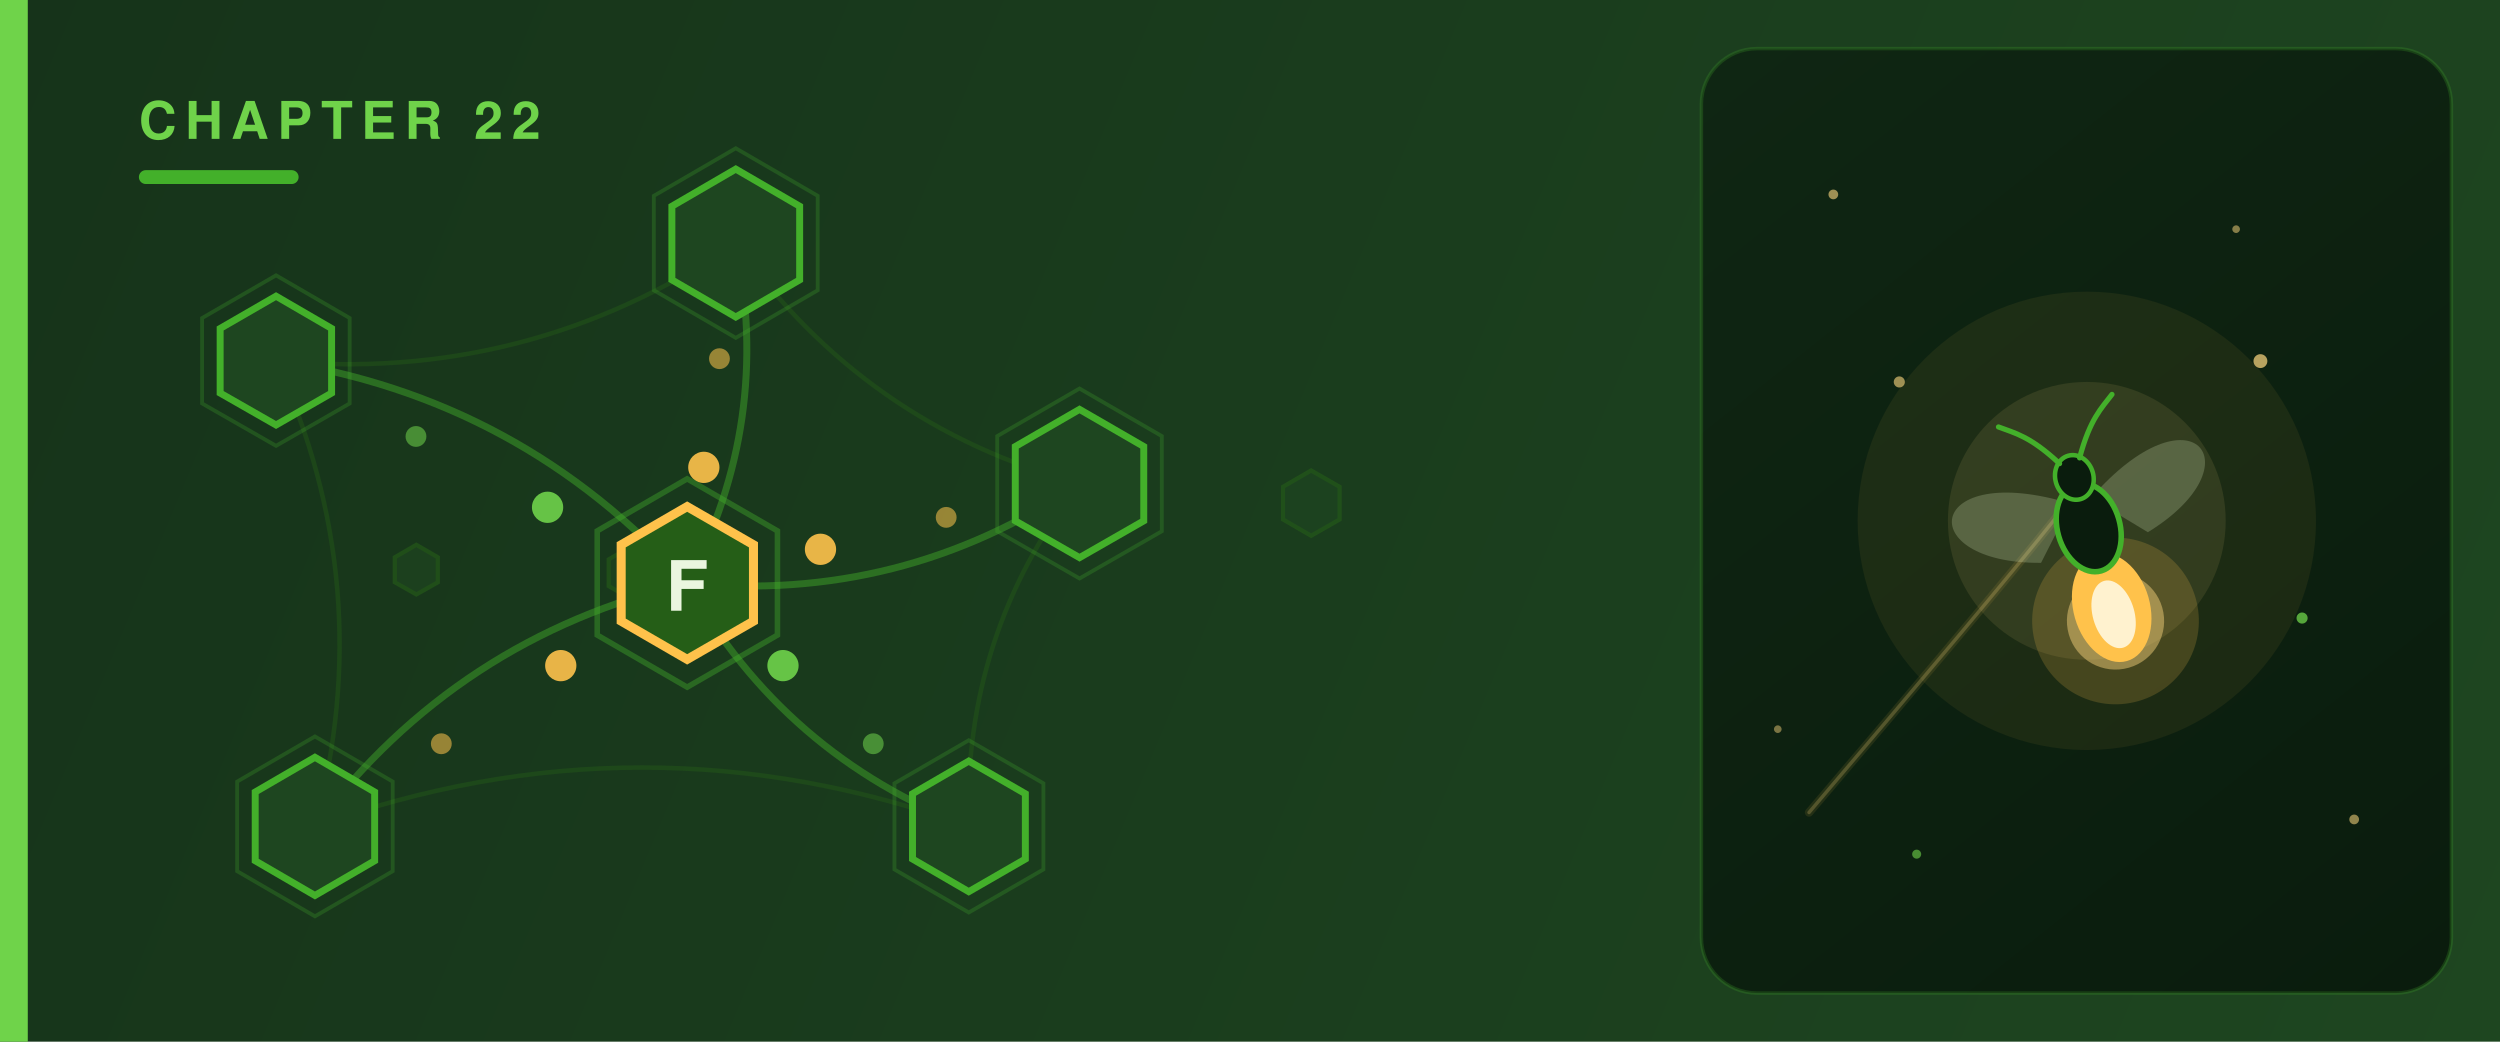
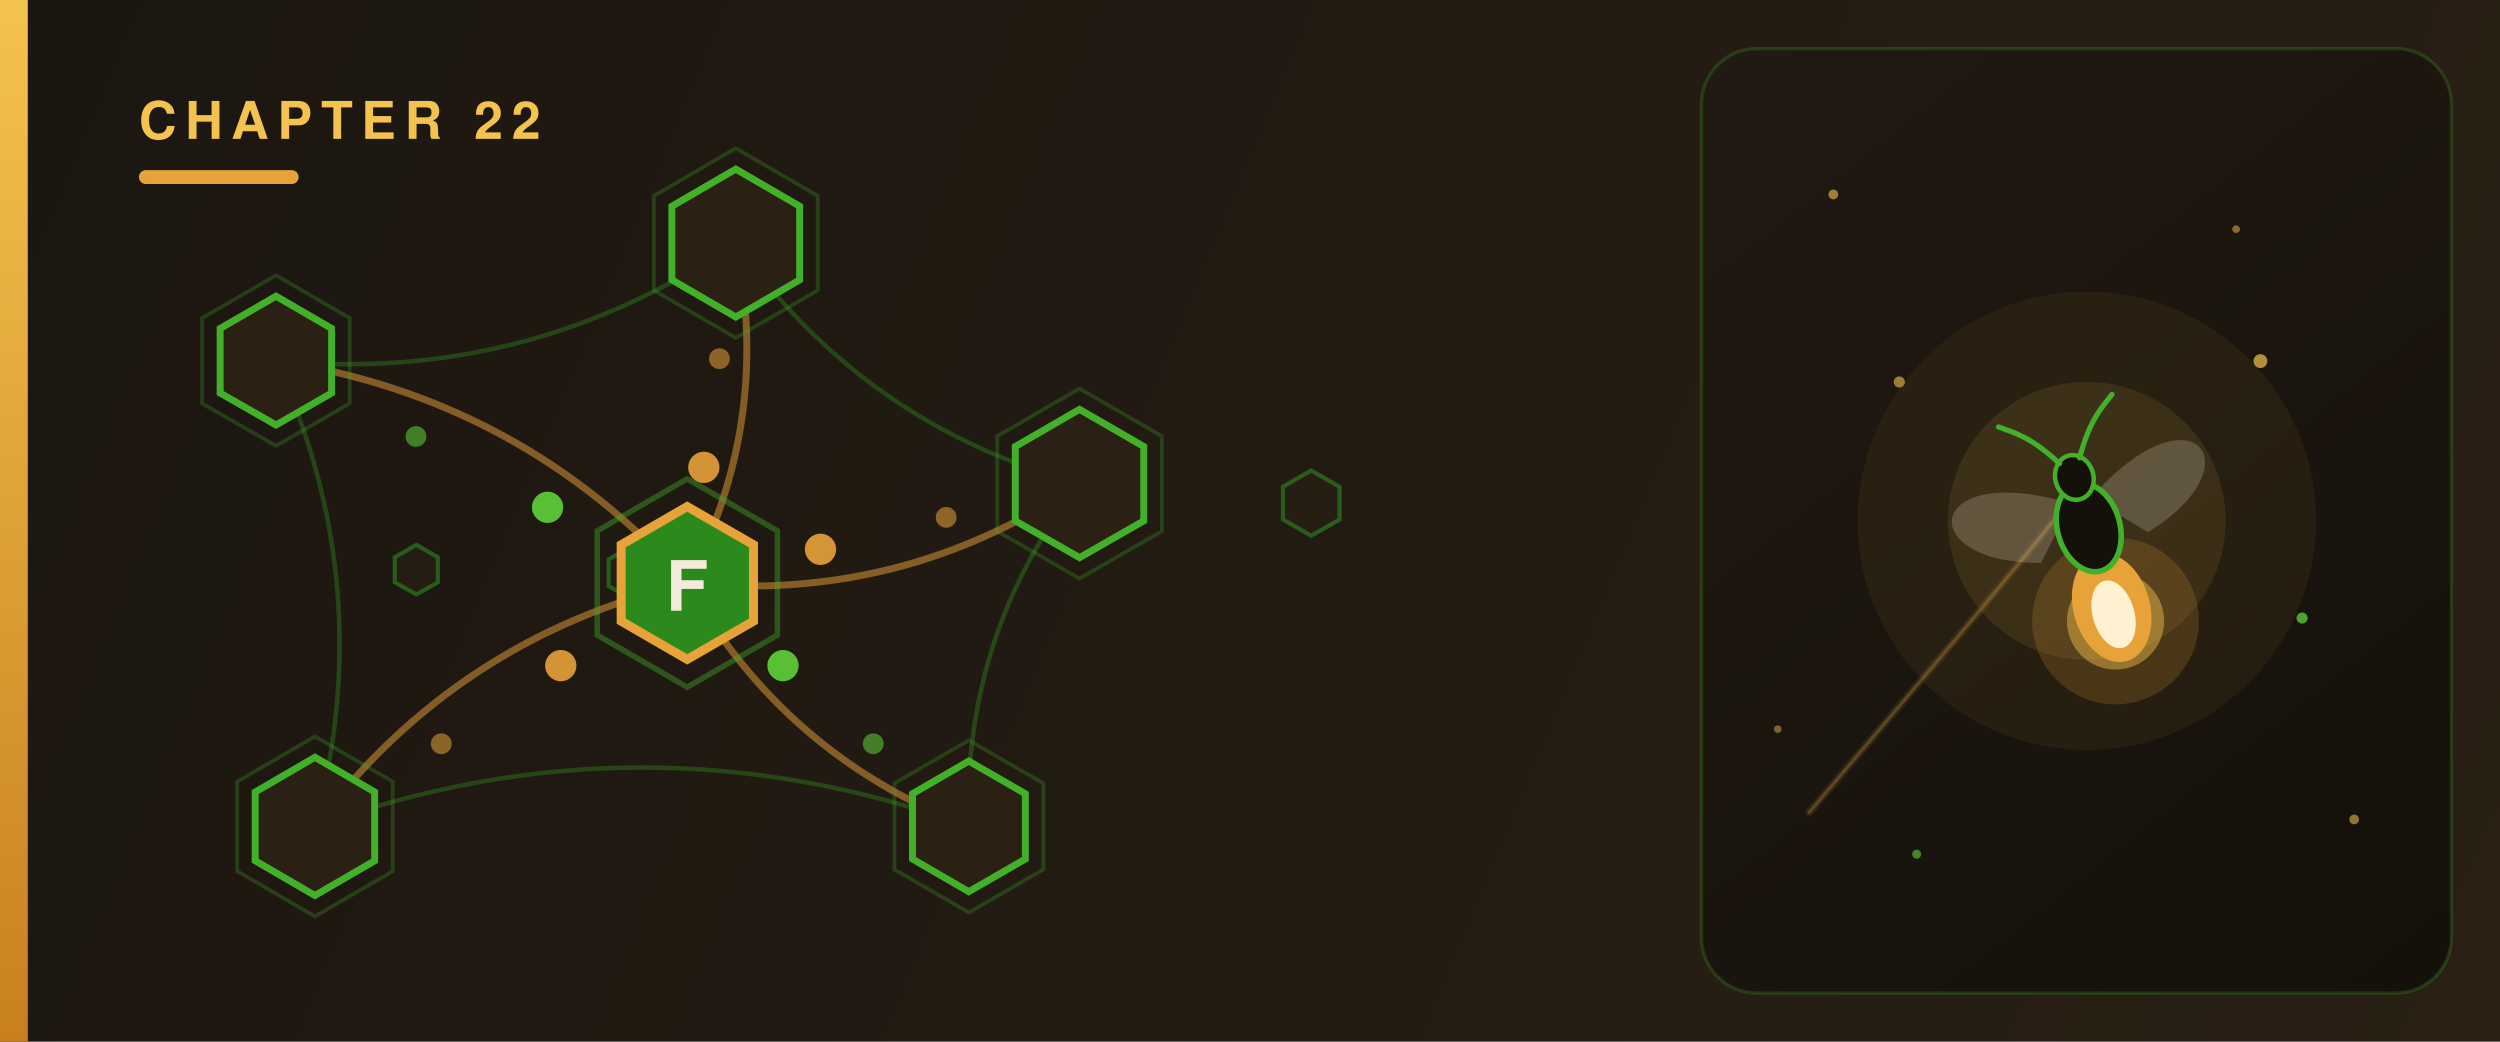
<svg xmlns="http://www.w3.org/2000/svg" viewBox="0 0 720 300" role="img" aria-label="Firefly for Java by Example — opener for chapter 22" font-family="Avenir Next,Avenir,Helvetica Neue,Helvetica,Arial,sans-serif">
  <defs>
    <linearGradient id="fld" x1="0" y1="0" x2="720" y2="300" gradientUnits="userSpaceOnUse">
-       <stop offset="0" stop-color="#16331a" />
-       <stop offset="1" stop-color="#1e4620" />
+       <stop offset="0" stop-color="#1B1610" />
+       <stop offset="1" stop-color="#2A2014" />
    </linearGradient>
    <linearGradient id="pnl" x1="490" y1="14" x2="706" y2="286" gradientUnits="userSpaceOnUse">
-       <stop offset="0" stop-color="#0f2613" />
-       <stop offset="1" stop-color="#0a1c0d" />
+       <stop offset="0" stop-color="#211A12" />
+       <stop offset="1" stop-color="#14100A" />
    </linearGradient>
-     <linearGradient id="grh" x1="0" y1="0" x2="720" y2="0" gradientUnits="userSpaceOnUse">
-       <stop offset="0" stop-color="#6fd34a" />
-       <stop offset="1" stop-color="#43b02a" />
+     <linearGradient id="grh" x1="0" y1="0" x2="0" y2="300" gradientUnits="userSpaceOnUse">
+       <stop offset="0" stop-color="#f4c24e" />
+       <stop offset="1" stop-color="#c8801f" />
    </linearGradient>
  </defs>
  <rect width="720" height="300" fill="url(#fld)" />
  <rect x="0" y="0" width="8" height="300" fill="url(#grh)" />
  <rect x="490" y="14" width="216" height="272" rx="16" fill="url(#pnl)" />
  <rect x="490" y="14" width="216" height="272" rx="16" fill="none" stroke="#43b02a" stroke-width="1" opacity="0.22" />
-   <g fill="#ffd980">
+   <g fill="#f4c24e">
    <circle cx="528" cy="56" r="1.4" opacity="0.6" />
    <circle cx="678" cy="236" r="1.4" opacity="0.55" />
    <circle cx="644" cy="66" r="1.1" opacity="0.5" />
    <circle cx="512" cy="210" r="1.1" opacity="0.45" />
  </g>
-   <circle cx="552" cy="246" r="1.3" fill="#6fd34a" opacity="0.6" />
-   <text x="40" y="40" fill="#6fd34a" font-size="15" font-weight="800" letter-spacing="2.5">CHAPTER 22</text>
-   <rect x="40" y="49" width="46" height="4" rx="2" fill="#43b02a" />
-   <polygon points="126.1,167.7 119.9,171.2 113.7,167.7 113.7,160.5 119.9,156.9 126.1,160.5" fill="#1e4620" stroke="#255e17" stroke-width="1.2" opacity="0.6" />
-   <polygon points="188.6,168.8 181.9,172.6 175.3,168.8 175.3,161.1 181.9,157.3 188.6,161.1" fill="#1e4620" stroke="#255e17" stroke-width="1.2" opacity="0.6" />
-   <polygon points="385.8,149.6 377.6,154.3 369.5,149.6 369.5,140.2 377.6,135.5 385.8,140.2" fill="#1e4620" stroke="#255e17" stroke-width="1.2" opacity="0.6" />
-   <g fill="none" stroke="#43b02a" stroke-width="2" opacity="0.45">
+   <circle cx="552" cy="246" r="1.3" fill="#5fd13a" opacity="0.6" />
+   <text x="40" y="40" fill="#f4c24e" font-size="15" font-weight="800" letter-spacing="2.5">CHAPTER 22</text>
+   <rect x="40" y="49" width="46" height="4" rx="2" fill="#e8a23a" />
+   <polygon points="126.1,167.7 119.9,171.2 113.7,167.7 113.7,160.5 119.9,156.9 126.1,160.5" fill="#2A2014" stroke="#2c8a1c" stroke-width="1.2" opacity="0.6" />
+   <polygon points="188.6,168.8 181.9,172.6 175.3,168.8 175.3,161.1 181.9,157.3 188.6,161.1" fill="#2A2014" stroke="#2c8a1c" stroke-width="1.2" opacity="0.6" />
+   <polygon points="385.8,149.6 377.6,154.3 369.5,149.6 369.5,140.2 377.6,135.5 385.8,140.2" fill="#2A2014" stroke="#2c8a1c" stroke-width="1.2" opacity="0.6" />
+   <g fill="none" stroke="#e8a23a" stroke-width="2" opacity="0.50">
    <path d="M197.9,167.9 Q259.6,173.9 310.9,139.3" />
    <path d="M197.9,167.9 Q225.9,217.6 279.0,238.0" />
    <path d="M197.9,167.9 Q131.7,183.6 90.7,238.0" />
    <path d="M197.9,167.9 Q150.2,114.6 79.5,103.9" />
    <path d="M197.9,167.9 Q222.5,121.5 211.9,70.0" />
  </g>
-   <g fill="none" stroke="#255e17" stroke-width="1.3" opacity="0.4">
+   <g fill="none" stroke="#2c8a1c" stroke-width="1.3" opacity="0.4">
    <path d="M310.9,139.3 Q277.2,182.9 279.0,238.0" />
    <path d="M279.0,238.0 Q184.9,204.1 90.7,238.0" />
    <path d="M90.7,238.0 Q109.2,168.9 79.5,103.9" />
    <path d="M79.5,103.9 Q151.8,110.8 211.9,70.0" />
    <path d="M211.9,70.0 Q248.9,122.5 310.9,139.3" />
  </g>
-   <circle cx="236.3" cy="158.2" r="4.5" fill="#ffc24b" opacity="0.9" />
-   <circle cx="272.5" cy="149.0" r="3.0" fill="#ffc24b" opacity="0.55" />
-   <circle cx="225.5" cy="191.7" r="4.5" fill="#6fd34a" opacity="0.9" />
-   <circle cx="251.5" cy="214.2" r="3.0" fill="#6fd34a" opacity="0.55" />
-   <circle cx="161.5" cy="191.7" r="4.5" fill="#ffc24b" opacity="0.9" />
-   <circle cx="127.1" cy="214.2" r="3.0" fill="#ffc24b" opacity="0.55" />
-   <circle cx="157.7" cy="146.1" r="4.5" fill="#6fd34a" opacity="0.9" />
-   <circle cx="119.8" cy="125.7" r="3.0" fill="#6fd34a" opacity="0.55" />
-   <circle cx="202.7" cy="134.6" r="4.5" fill="#ffc24b" opacity="0.9" />
-   <circle cx="207.2" cy="103.3" r="3.0" fill="#ffc24b" opacity="0.55" />
+   <circle cx="236.3" cy="158.2" r="4.5" fill="#e8a23a" opacity="0.9" />
+   <circle cx="272.5" cy="149.0" r="3.0" fill="#e8a23a" opacity="0.55" />
+   <circle cx="225.5" cy="191.7" r="4.5" fill="#5fd13a" opacity="0.9" />
+   <circle cx="251.5" cy="214.2" r="3.0" fill="#5fd13a" opacity="0.55" />
+   <circle cx="161.5" cy="191.7" r="4.5" fill="#e8a23a" opacity="0.9" />
+   <circle cx="127.1" cy="214.2" r="3.0" fill="#e8a23a" opacity="0.55" />
+   <circle cx="157.7" cy="146.1" r="4.5" fill="#5fd13a" opacity="0.9" />
+   <circle cx="119.8" cy="125.7" r="3.0" fill="#5fd13a" opacity="0.55" />
+   <circle cx="202.7" cy="134.6" r="4.5" fill="#e8a23a" opacity="0.9" />
+   <circle cx="207.2" cy="103.3" r="3.0" fill="#e8a23a" opacity="0.55" />
  <polygon points="334.6,153.0 310.9,166.6 287.2,153.0 287.2,125.6 310.9,111.9 334.6,125.6" fill="none" stroke="#43b02a" stroke-width="1.1" opacity="0.25" />
-   <polygon points="329.4,150.0 310.9,160.6 292.4,150.0 292.4,128.6 310.9,117.9 329.4,128.6" fill="#1e4620" stroke="#43b02a" stroke-width="2.0" />
+   <polygon points="329.4,150.0 310.9,160.6 292.4,150.0 292.4,128.6 310.9,117.9 329.4,128.6" fill="#2A2014" stroke="#43b02a" stroke-width="2.0" />
  <polygon points="300.5,250.4 279.0,262.8 257.6,250.4 257.6,225.6 279.0,213.2 300.5,225.6" fill="none" stroke="#43b02a" stroke-width="1.1" opacity="0.25" />
-   <polygon points="295.3,247.4 279.0,256.8 262.8,247.4 262.8,228.6 279.0,219.2 295.3,228.6" fill="#1e4620" stroke="#43b02a" stroke-width="2.0" />
+   <polygon points="295.3,247.4 279.0,256.8 262.8,247.4 262.8,228.6 279.0,219.2 295.3,228.6" fill="#2A2014" stroke="#43b02a" stroke-width="2.0" />
  <polygon points="113.1,250.9 90.7,263.9 68.3,250.9 68.3,225.1 90.7,212.1 113.1,225.1" fill="none" stroke="#43b02a" stroke-width="1.1" opacity="0.25" />
-   <polygon points="107.9,247.9 90.7,257.9 73.5,247.9 73.5,228.1 90.7,218.1 107.9,228.1" fill="#1e4620" stroke="#43b02a" stroke-width="2.0" />
+   <polygon points="107.9,247.9 90.7,257.9 73.5,247.9 73.5,228.1 90.7,218.1 107.9,228.1" fill="#2A2014" stroke="#43b02a" stroke-width="2.0" />
  <polygon points="100.7,116.2 79.5,128.4 58.2,116.2 58.2,91.6 79.5,79.3 100.7,91.6" fill="none" stroke="#43b02a" stroke-width="1.1" opacity="0.25" />
-   <polygon points="95.5,113.2 79.5,122.4 63.4,113.2 63.4,94.6 79.5,85.3 95.5,94.6" fill="#1e4620" stroke="#43b02a" stroke-width="2.0" />
+   <polygon points="95.5,113.2 79.5,122.4 63.4,113.2 63.4,94.6 79.5,85.3 95.5,94.6" fill="#2A2014" stroke="#43b02a" stroke-width="2.0" />
  <polygon points="235.5,83.6 211.9,97.3 188.3,83.6 188.3,56.4 211.9,42.7 235.5,56.4" fill="none" stroke="#43b02a" stroke-width="1.1" opacity="0.25" />
-   <polygon points="230.3,80.6 211.9,91.3 193.5,80.6 193.5,59.4 211.9,48.7 230.3,59.4" fill="#1e4620" stroke="#43b02a" stroke-width="2.0" />
+   <polygon points="230.3,80.6 211.9,91.3 193.5,80.6 193.5,59.4 211.9,48.7 230.3,59.4" fill="#2A2014" stroke="#43b02a" stroke-width="2.0" />
  <polygon points="223.9,182.9 197.9,197.9 172.0,182.9 172.0,152.9 197.9,137.9 223.9,152.9" fill="none" stroke="#43b02a" stroke-width="1.6" opacity="0.4" />
-   <polygon points="217.0,178.9 197.9,189.9 178.9,178.9 178.9,156.9 197.9,145.9 217.0,156.9" fill="#255e17" stroke="#ffc24b" stroke-width="2.6" />
-   <text x="197.9" y="168.9" text-anchor="middle" dominant-baseline="middle" fill="#eaf6df" font-size="20" font-weight="800" letter-spacing="-1">F</text>
+   <polygon points="217.0,178.9 197.9,189.9 178.9,178.9 178.9,156.9 197.9,145.9 217.0,156.9" fill="#2c8a1c" stroke="#e8a23a" stroke-width="2.6" />
+   <text x="197.9" y="168.9" text-anchor="middle" dominant-baseline="middle" fill="#f3ecdd" font-size="20" font-weight="800" letter-spacing="-1">F</text>
  <g transform="translate(601,150)">
-     <circle r="66" fill="#ffc24b" opacity="0.07" />
-     <circle r="40" fill="#ffd980" opacity="0.10" />
-     <path d="M-80,84 C-46,44 -24,18 -8,-2" fill="none" stroke="#ffc24b" stroke-width="2.4" opacity="0.10" stroke-linecap="round" />
-     <path d="M-80,84 C-46,44 -24,18 -8,-2" fill="none" stroke="#ffd980" stroke-width="1" opacity="0.22" stroke-linecap="round" />
+     <circle r="66" fill="#e8a23a" opacity="0.07" />
+     <circle r="40" fill="#f4c24e" opacity="0.10" />
+     <path d="M-80,84 C-46,44 -24,18 -8,-2" fill="none" stroke="#e8a23a" stroke-width="2.4" opacity="0.10" stroke-linecap="round" />
+     <path d="M-80,84 C-46,44 -24,18 -8,-2" fill="none" stroke="#f4c24e" stroke-width="1" opacity="0.22" stroke-linecap="round" />
    <g transform="rotate(-16)">
-       <circle cx="0" cy="30" r="24" fill="#ffc24b" opacity="0.18" />
-       <circle cx="0" cy="30" r="14" fill="#ffd980" opacity="0.45" />
-       <path d="M-3,-6 C-40,-30 -52,-2 -16,8 Z" fill="#ddf0c4" opacity="0.22" />
-       <path d="M3,-6 C40,-30 52,-2 16,8 Z" fill="#ddf0c4" opacity="0.22" />
-       <ellipse cx="0" cy="26" rx="11" ry="16" fill="#ffc24b" />
-       <ellipse cx="0" cy="28" rx="6" ry="10" fill="#fff2cf" />
-       <ellipse cx="0" cy="2" rx="9" ry="13" fill="#0a1c0d" stroke="#43b02a" stroke-width="1.6" />
-       <ellipse cx="0" cy="-13" rx="5.5" ry="6.5" fill="#0a1c0d" stroke="#43b02a" stroke-width="1.3" />
+       <circle cx="0" cy="30" r="24" fill="#e8a23a" opacity="0.18" />
+       <circle cx="0" cy="30" r="14" fill="#f4c24e" opacity="0.45" />
+       <path d="M-3,-6 C-40,-30 -52,-2 -16,8 Z" fill="#f3ecdd" opacity="0.20" />
+       <path d="M3,-6 C40,-30 52,-2 16,8 Z" fill="#f3ecdd" opacity="0.20" />
+       <ellipse cx="0" cy="26" rx="11" ry="16" fill="#e8a23a" />
+       <ellipse cx="0" cy="28" rx="6" ry="10" fill="#fff1d2" />
+       <ellipse cx="0" cy="2" rx="9" ry="13" fill="#14100A" stroke="#43b02a" stroke-width="1.6" />
+       <ellipse cx="0" cy="-13" rx="5.5" ry="6.5" fill="#14100A" stroke="#43b02a" stroke-width="1.3" />
      <path d="M-3,-18 C-9,-28 -13,-30 -17,-33" fill="none" stroke="#43b02a" stroke-width="1.5" stroke-linecap="round" />
      <path d="M3,-18 C9,-28 13,-30 17,-33" fill="none" stroke="#43b02a" stroke-width="1.5" stroke-linecap="round" />
    </g>
-     <circle cx="50" cy="-46" r="2" fill="#ffd980" opacity="0.7" />
-     <circle cx="62" cy="28" r="1.6" fill="#6fd34a" opacity="0.75" />
-     <circle cx="-54" cy="-40" r="1.6" fill="#ffd980" opacity="0.6" />
+     <circle cx="50" cy="-46" r="2" fill="#f4c24e" opacity="0.7" />
+     <circle cx="62" cy="28" r="1.6" fill="#5fd13a" opacity="0.75" />
+     <circle cx="-54" cy="-40" r="1.6" fill="#f4c24e" opacity="0.6" />
  </g>
</svg>
